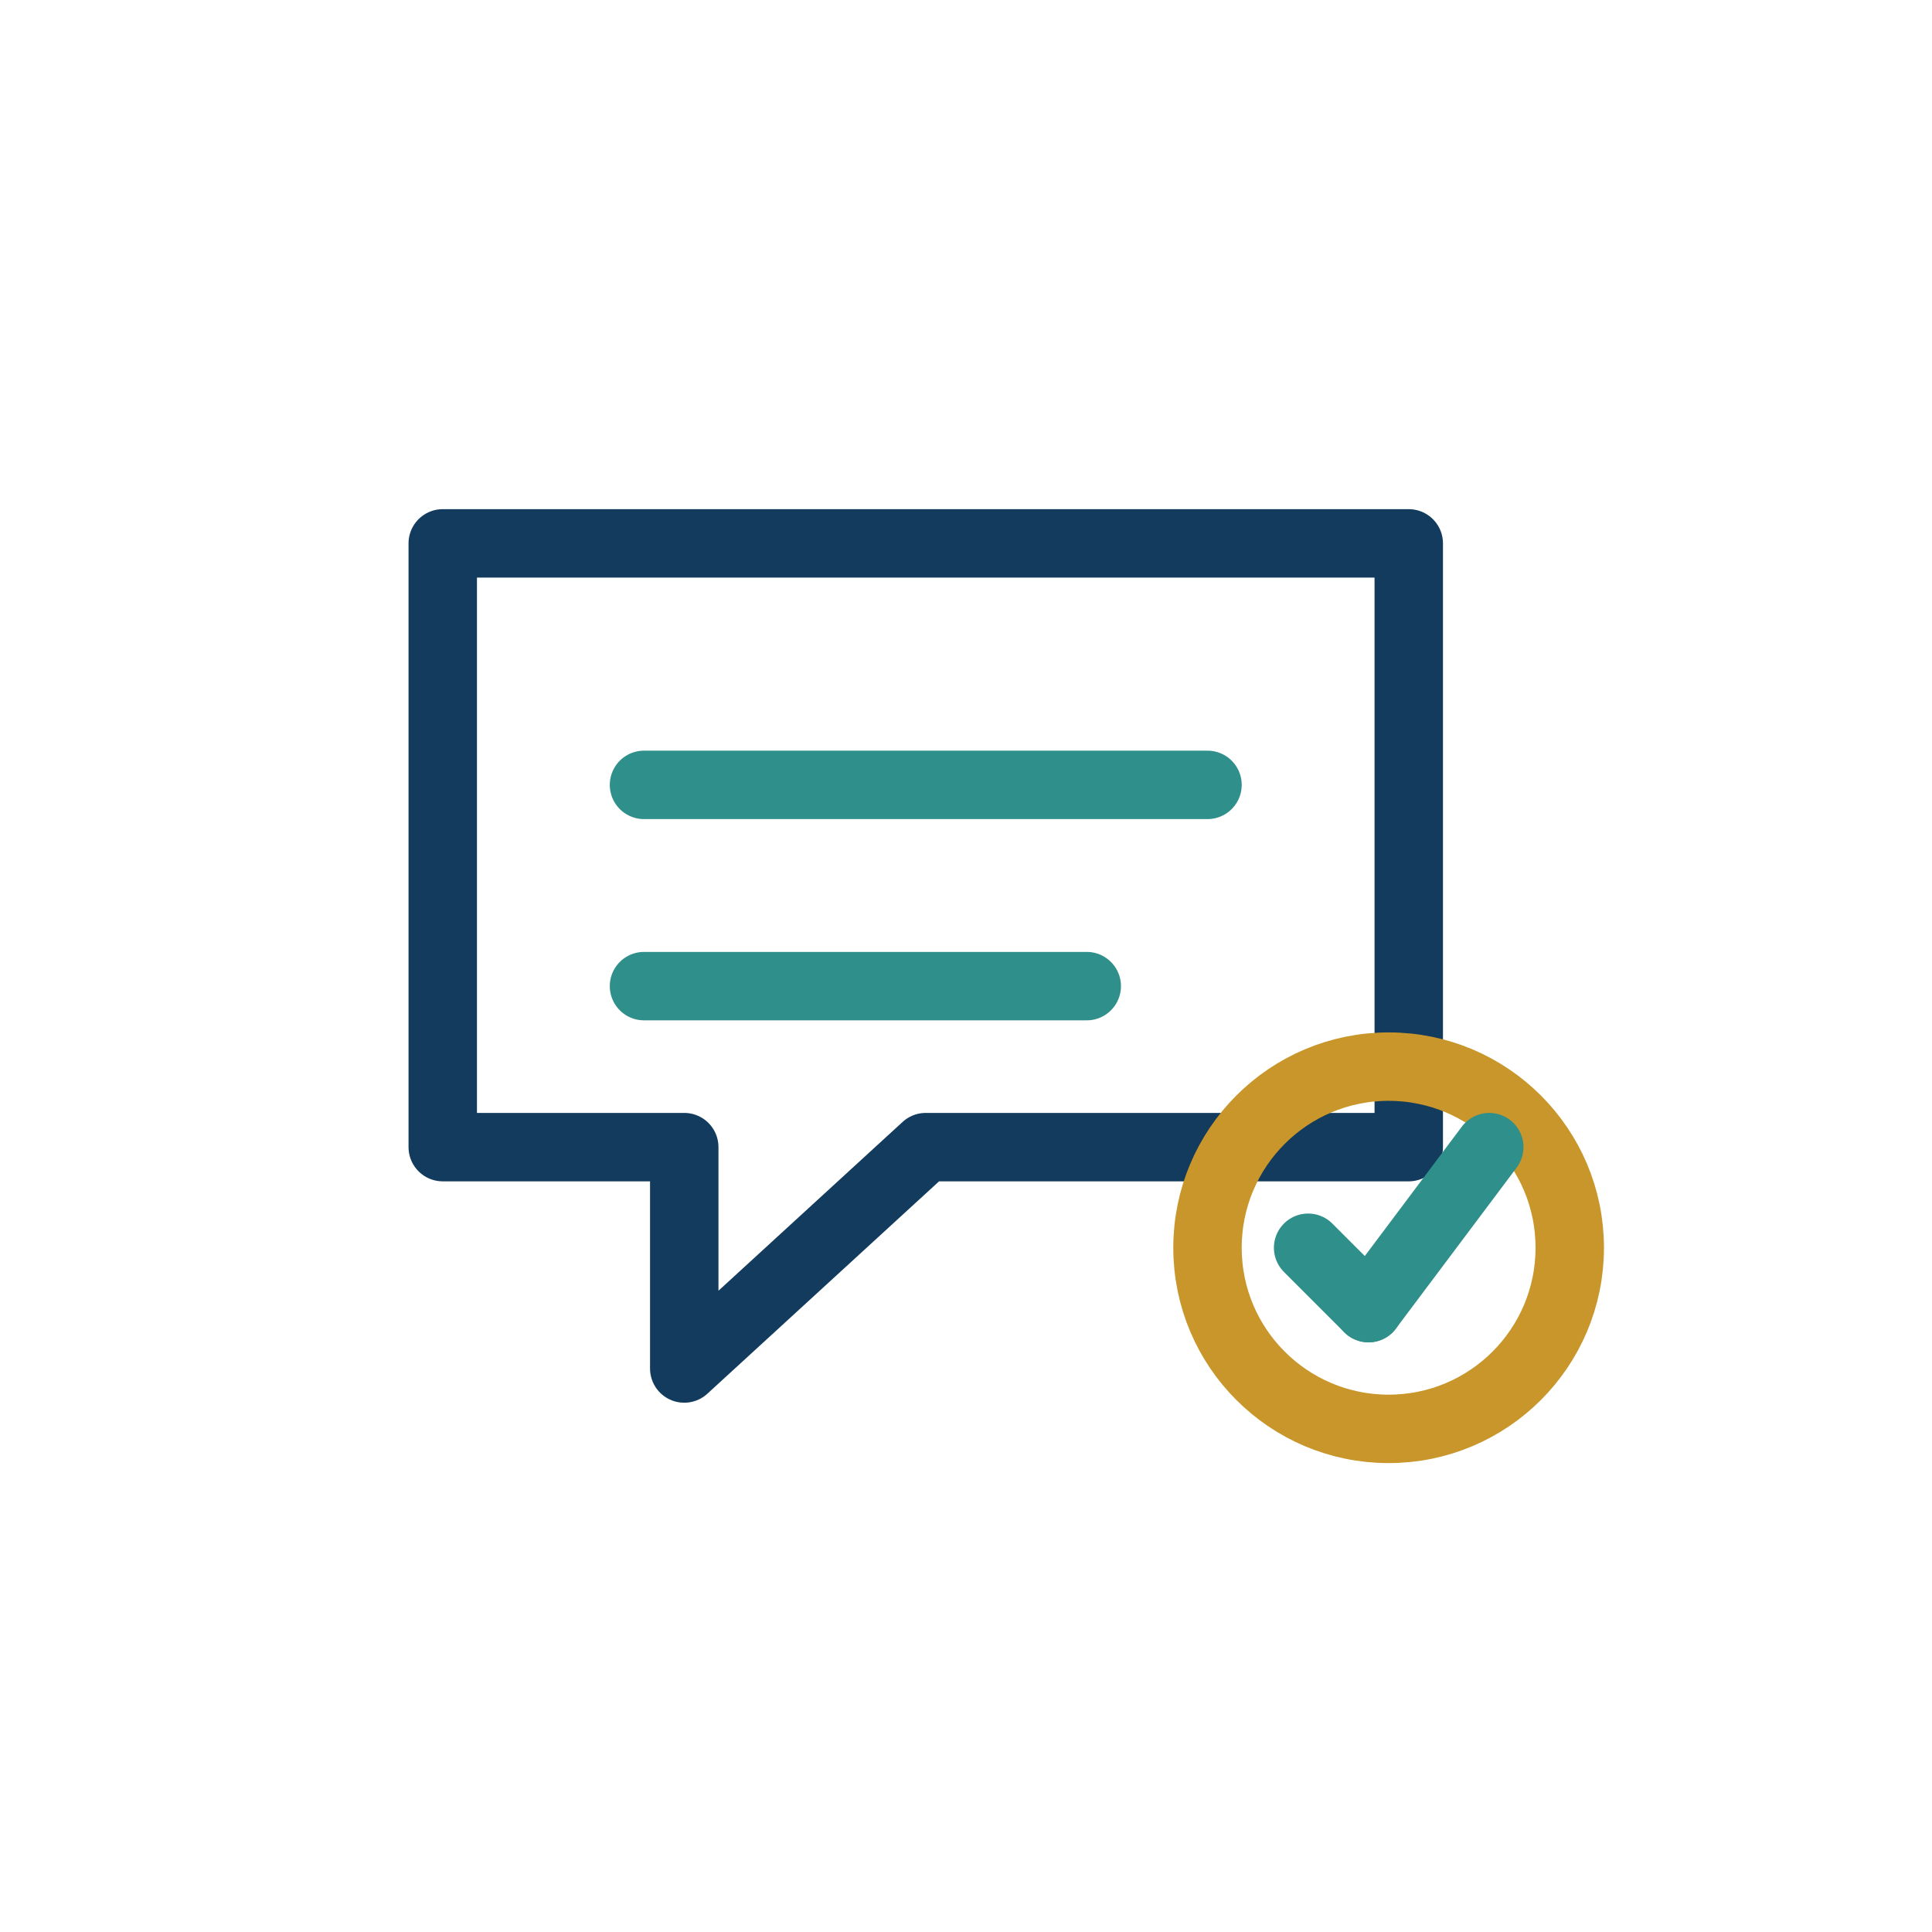
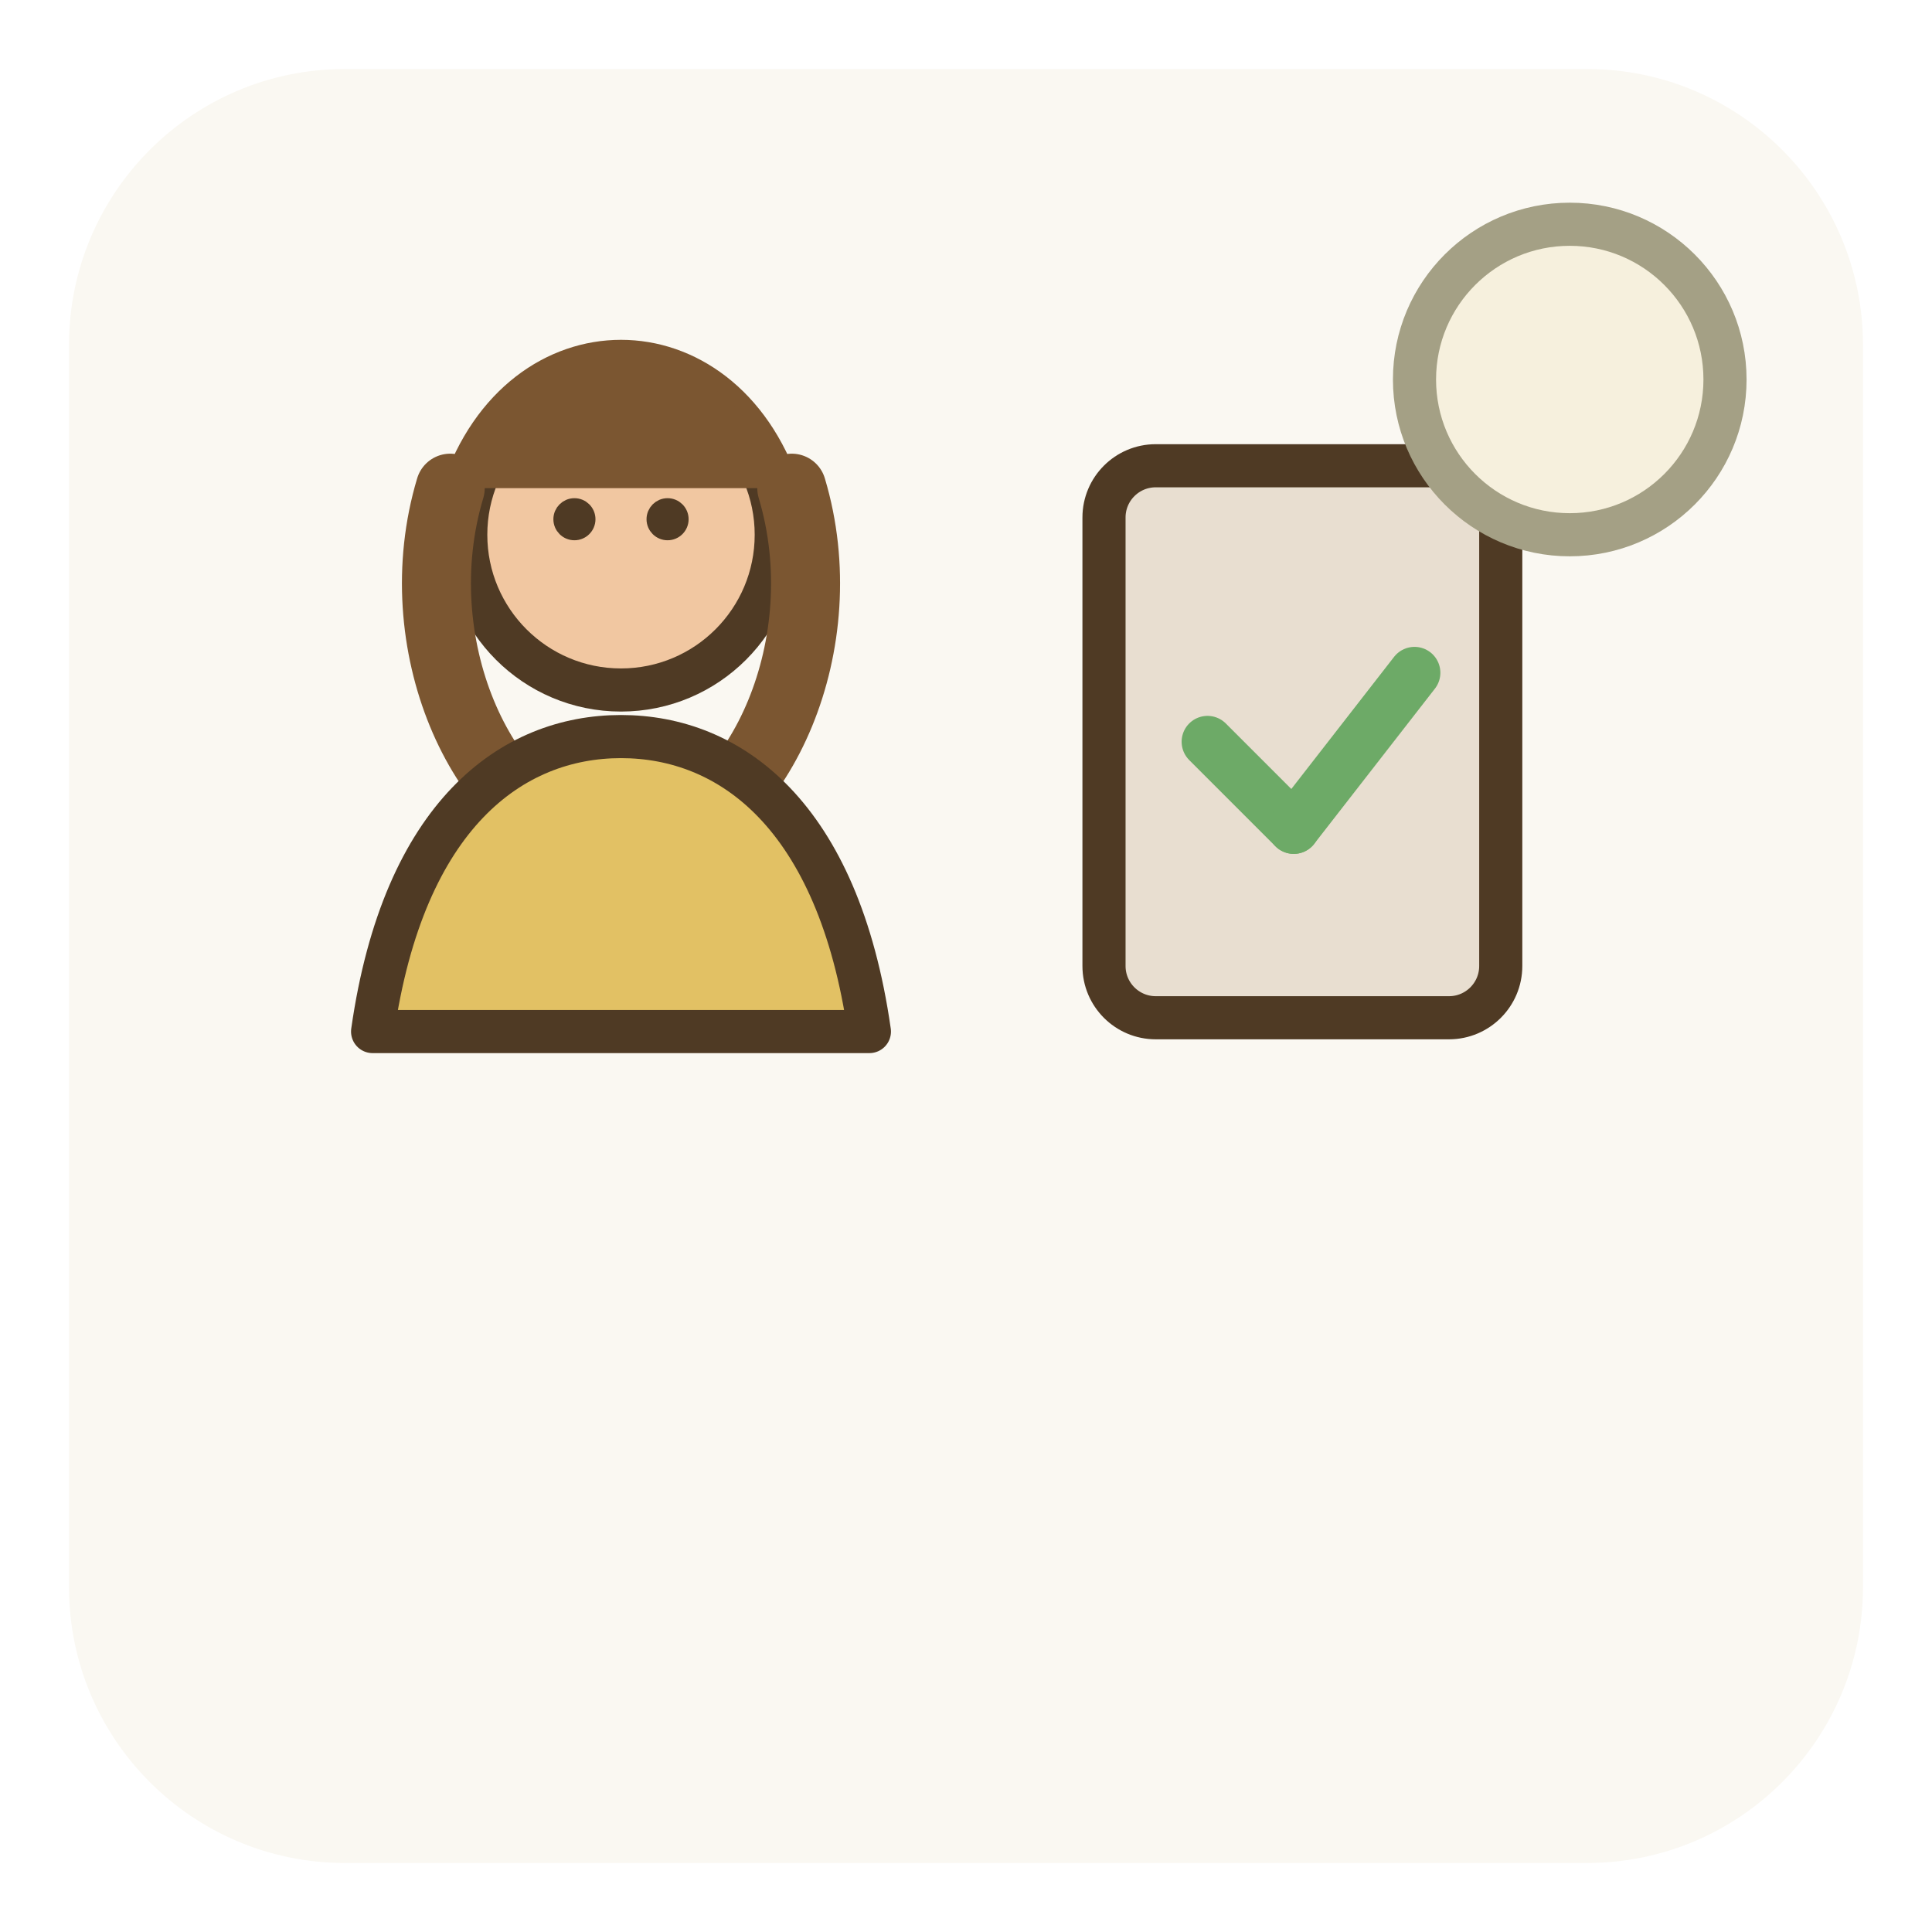
- <svg xmlns="http://www.w3.org/2000/svg" viewBox="0 0 96 96" role="img" aria-labelledby="t">
-   <g fill="none" stroke="#123B5D" stroke-width="3.4" stroke-linecap="round" stroke-linejoin="round">
-     <path d="M22 27 H70 V57 H46 L34 68 V57 H22 Z" stroke="#123B5D" />
-     <line x1="32" y1="39" x2="60" y2="39" stroke="#2F8F8A" />
-     <line x1="32" y1="49" x2="54" y2="49" stroke="#2F8F8A" />
-     <circle cx="69" cy="62" r="9" stroke="#C9962B" />
-     <line x1="65" y1="62" x2="68" y2="65" stroke="#2F8F8A" />
-     <line x1="68" y1="65" x2="74" y2="57" stroke="#2F8F8A" />
-   </g>
+ <svg xmlns="http://www.w3.org/2000/svg" viewBox="0 0 112 112" role="img" aria-labelledby="title">
+   <rect x="4" y="4" width="104" height="104" rx="16" fill="#FAF8F2" />
+   <circle cx="36" cy="31" r="9.0" fill="#F1C7A1" stroke="#4F3A24" stroke-width="2.5" />
+   <path d="M 26.1 28.3 C 23.4 37.3 27.9 47.2 34.2 49.0 M 45.9 28.3 C 48.6 37.3 44.1 47.2 37.8 49.0" fill="none" stroke="#7B5631" stroke-width="4" stroke-linecap="round" stroke-linejoin="round" />
+   <path d="M 26.1 28.3 C 29.7 17.5 42.3 17.5 45.9 28.3" fill="#7B5631" stroke="#7B5631" stroke-width="1" stroke-linecap="round" stroke-linejoin="round" />
+   <circle cx="33.3" cy="30.1" r="0.72" fill="#4F3A24" stroke="#4F3A24" stroke-width="1" />
+   <circle cx="38.7" cy="30.1" r="0.72" fill="#4F3A24" stroke="#4F3A24" stroke-width="1" />
+   <path d="M 33.3 34.6 C 36 36.4 38.7 34.6" fill="none" stroke="#4F3A24" stroke-width="1.5" stroke-linecap="round" stroke-linejoin="round" />
+   <path d="M 21.6 59.8 C 23.4 47.2 29.7 42.7 36 42.7 C 42.3 42.7 48.6 47.2 50.4 59.8 Z" fill="#E2C164" stroke="#4F3A24" stroke-width="2.5" stroke-linecap="round" stroke-linejoin="round" />
+   <rect x="64" y="27" width="23" height="32" rx="3" fill="#E8DED0" stroke="#4F3A24" stroke-width="2.5" />
+   <line x1="70" y1="43" x2="75" y2="48" stroke="#6DAA67" stroke-width="3" stroke-linecap="round" />
+   <line x1="75" y1="48" x2="82" y2="39" stroke="#6DAA67" stroke-width="3" stroke-linecap="round" />
+   <circle cx="91" cy="22" r="9" fill="#F6F0DD" stroke="#A4A085" stroke-width="2.5" />
</svg>
